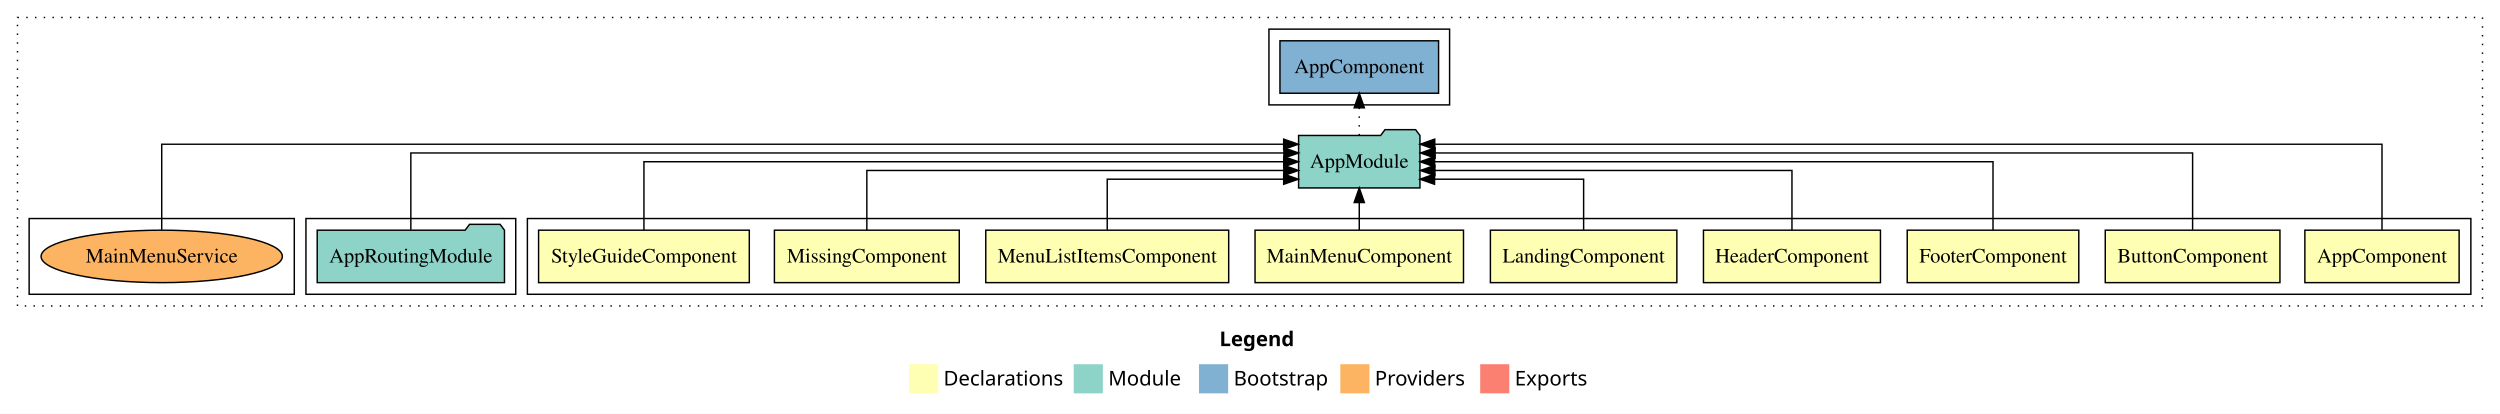
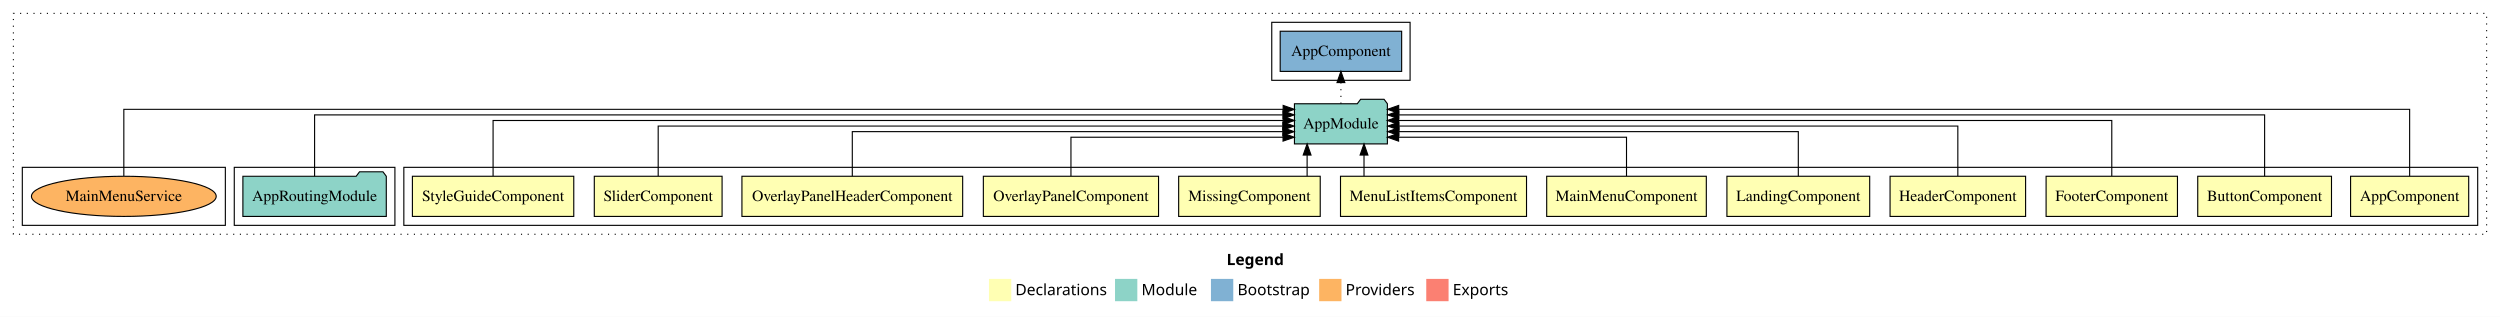
- <svg xmlns="http://www.w3.org/2000/svg" width="1716pt" height="284pt" viewBox="0.00 0.00 1716.00 284.00">
+ <svg xmlns="http://www.w3.org/2000/svg" width="2241pt" height="284pt" viewBox="0.00 0.00 2241.00 284.00">
  <g id="graph0" class="graph" transform="scale(1 1) rotate(0) translate(4 280)">
-     <polygon fill="#ffffff" stroke="transparent" points="-4,4 -4,-280 1712,-280 1712,4 -4,4" />
-     <text text-anchor="start" x="833.009" y="-42.4" font-family="sans-serif" font-weight="bold" font-size="14.00" fill="#000000">Legend</text>
-     <polygon fill="#ffffb3" stroke="transparent" points="620,-10 620,-30 640,-30 640,-10 620,-10" />
-     <text text-anchor="start" x="643.629" y="-15.4" font-family="sans-serif" font-size="14.00" fill="#000000">  Declarations</text>
-     <polygon fill="#8dd3c7" stroke="transparent" points="733,-10 733,-30 753,-30 753,-10 733,-10" />
-     <text text-anchor="start" x="756.725" y="-15.4" font-family="sans-serif" font-size="14.00" fill="#000000">  Module</text>
-     <polygon fill="#80b1d3" stroke="transparent" points="819,-10 819,-30 839,-30 839,-10 819,-10" />
-     <text text-anchor="start" x="842.781" y="-15.4" font-family="sans-serif" font-size="14.00" fill="#000000">  Bootstrap</text>
-     <polygon fill="#fdb462" stroke="transparent" points="916,-10 916,-30 936,-30 936,-10 916,-10" />
-     <text text-anchor="start" x="939.673" y="-15.4" font-family="sans-serif" font-size="14.00" fill="#000000">  Providers</text>
-     <polygon fill="#fb8072" stroke="transparent" points="1012,-10 1012,-30 1032,-30 1032,-10 1012,-10" />
-     <text text-anchor="start" x="1035.726" y="-15.4" font-family="sans-serif" font-size="14.00" fill="#000000">  Exports</text>
+     <polygon fill="#ffffff" stroke="transparent" points="-4,4 -4,-280 2237,-280 2237,4 -4,4" />
+     <text text-anchor="start" x="1095.509" y="-42.4" font-family="sans-serif" font-weight="bold" font-size="14.00" fill="#000000">Legend</text>
+     <polygon fill="#ffffb3" stroke="transparent" points="882.5,-10 882.5,-30 902.5,-30 902.5,-10 882.5,-10" />
+     <text text-anchor="start" x="906.129" y="-15.4" font-family="sans-serif" font-size="14.00" fill="#000000">  Declarations</text>
+     <polygon fill="#8dd3c7" stroke="transparent" points="995.5,-10 995.5,-30 1015.5,-30 1015.5,-10 995.5,-10" />
+     <text text-anchor="start" x="1019.225" y="-15.4" font-family="sans-serif" font-size="14.00" fill="#000000">  Module</text>
+     <polygon fill="#80b1d3" stroke="transparent" points="1081.5,-10 1081.5,-30 1101.5,-30 1101.5,-10 1081.5,-10" />
+     <text text-anchor="start" x="1105.281" y="-15.4" font-family="sans-serif" font-size="14.00" fill="#000000">  Bootstrap</text>
+     <polygon fill="#fdb462" stroke="transparent" points="1178.5,-10 1178.5,-30 1198.5,-30 1198.5,-10 1178.5,-10" />
+     <text text-anchor="start" x="1202.173" y="-15.4" font-family="sans-serif" font-size="14.00" fill="#000000">  Providers</text>
+     <polygon fill="#fb8072" stroke="transparent" points="1274.5,-10 1274.5,-30 1294.5,-30 1294.5,-10 1274.5,-10" />
+     <text text-anchor="start" x="1298.226" y="-15.4" font-family="sans-serif" font-size="14.00" fill="#000000">  Exports</text>
    <g id="clust1" class="cluster">
-       <polygon fill="none" stroke="#000000" stroke-dasharray="1,5" points="8,-70 8,-268 1700,-268 1700,-70 8,-70" />
+       <polygon fill="none" stroke="#000000" stroke-dasharray="1,5" points="8,-70 8,-268 2225,-268 2225,-70 8,-70" />
    </g>
    <g id="clust2" class="cluster">
-       <polygon fill="none" stroke="#000000" points="358,-78 358,-130 1692,-130 1692,-78 358,-78" />
+       <polygon fill="none" stroke="#000000" points="358,-78 358,-130 2217,-130 2217,-78 358,-78" />
    </g>
-     <g id="clust12" class="cluster">
+     <g id="clust15" class="cluster">
      <polygon fill="none" stroke="#000000" points="206,-78 206,-130 350,-130 350,-78 206,-78" />
    </g>
-     <g id="clust14" class="cluster">
-       <polygon fill="none" stroke="#000000" points="867,-208 867,-260 991,-260 991,-208 867,-208" />
+     <g id="clust17" class="cluster">
+       <polygon fill="none" stroke="#000000" points="1136,-208 1136,-260 1260,-260 1260,-208 1136,-208" />
    </g>
-     <g id="clust15" class="cluster">
+     <g id="clust18" class="cluster">
      <polygon fill="none" stroke="#000000" points="16,-78 16,-130 198,-130 198,-78 16,-78" />
    </g>
    <g id="node1" class="node">
-       <polygon fill="#ffffb3" stroke="#000000" points="1683.94,-122 1578.06,-122 1578.06,-86 1683.94,-86 1683.94,-122" />
-       <text text-anchor="middle" x="1631" y="-99.8" font-family="Times,serif" font-size="14.00" fill="#000000">AppComponent</text>
+       <polygon fill="#ffffb3" stroke="#000000" points="2208.94,-122 2103.06,-122 2103.06,-86 2208.94,-86 2208.94,-122" />
+       <text text-anchor="middle" x="2156" y="-99.8" font-family="Times,serif" font-size="14.00" fill="#000000">AppComponent</text>
+     </g>
+     <g id="node13" class="node">
+       <polygon fill="#8dd3c7" stroke="#000000" points="1239.657,-187 1236.657,-191 1215.657,-191 1212.657,-187 1156.343,-187 1156.343,-151 1239.657,-151 1239.657,-187" />
+       <text text-anchor="middle" x="1198" y="-164.8" font-family="Times,serif" font-size="14.00" fill="#000000">AppModule</text>
+     </g>
+     <g id="edge1" class="edge">
+       <path fill="none" stroke="#000000" d="M2156,-122.091C2156,-145.133 2156,-182 2156,-182 2156,-182 1249.78,-182 1249.78,-182" />
+       <polygon fill="#000000" stroke="#000000" points="1249.78,-178.5 1239.78,-182 1249.78,-185.5 1249.78,-178.5" />
+     </g>
+     <g id="node2" class="node">
+       <polygon fill="#ffffb3" stroke="#000000" points="2085.951,-122 1966.049,-122 1966.049,-86 2085.951,-86 2085.951,-122" />
+       <text text-anchor="middle" x="2026" y="-99.8" font-family="Times,serif" font-size="14.00" fill="#000000">ButtonComponent</text>
+     </g>
+     <g id="edge2" class="edge">
+       <path fill="none" stroke="#000000" d="M2026,-122.045C2026,-143.662 2026,-177 2026,-177 2026,-177 1249.913,-177 1249.913,-177" />
+       <polygon fill="#000000" stroke="#000000" points="1249.913,-173.5 1239.913,-177 1249.913,-180.5 1249.913,-173.5" />
+     </g>
+     <g id="node3" class="node">
+       <polygon fill="#ffffb3" stroke="#000000" points="1947.881,-122 1830.119,-122 1830.119,-86 1947.881,-86 1947.881,-122" />
+       <text text-anchor="middle" x="1889" y="-99.8" font-family="Times,serif" font-size="14.00" fill="#000000">FooterComponent</text>
+     </g>
+     <g id="edge3" class="edge">
+       <path fill="none" stroke="#000000" d="M1889,-122.223C1889,-142.365 1889,-172 1889,-172 1889,-172 1249.669,-172 1249.669,-172" />
+       <polygon fill="#000000" stroke="#000000" points="1249.669,-168.5 1239.669,-172 1249.669,-175.5 1249.669,-168.5" />
+     </g>
+     <g id="node4" class="node">
+       <polygon fill="#ffffb3" stroke="#000000" points="1811.744,-122 1690.256,-122 1690.256,-86 1811.744,-86 1811.744,-122" />
+       <text text-anchor="middle" x="1751" y="-99.8" font-family="Times,serif" font-size="14.00" fill="#000000">HeaderComponent</text>
+     </g>
+     <g id="edge4" class="edge">
+       <path fill="none" stroke="#000000" d="M1751,-122.222C1751,-140.828 1751,-167 1751,-167 1751,-167 1250.019,-167 1250.019,-167" />
+       <polygon fill="#000000" stroke="#000000" points="1250.019,-163.5 1240.019,-167 1250.019,-170.5 1250.019,-163.5" />
+     </g>
+     <g id="node5" class="node">
+       <polygon fill="#ffffb3" stroke="#000000" points="1671.99,-122 1544.01,-122 1544.01,-86 1671.99,-86 1671.99,-122" />
+       <text text-anchor="middle" x="1608" y="-99.8" font-family="Times,serif" font-size="14.00" fill="#000000">LandingComponent</text>
+     </g>
+     <g id="edge5" class="edge">
+       <path fill="none" stroke="#000000" d="M1608,-122.034C1608,-139.06 1608,-162 1608,-162 1608,-162 1249.95,-162 1249.95,-162" />
+       <polygon fill="#000000" stroke="#000000" points="1249.95,-158.5 1239.95,-162 1249.95,-165.5 1249.95,-158.5" />
+     </g>
+     <g id="node6" class="node">
+       <polygon fill="#ffffb3" stroke="#000000" points="1525.542,-122 1382.458,-122 1382.458,-86 1525.542,-86 1525.542,-122" />
+       <text text-anchor="middle" x="1454" y="-99.8" font-family="Times,serif" font-size="14.00" fill="#000000">MainMenuComponent</text>
+     </g>
+     <g id="edge6" class="edge">
+       <path fill="none" stroke="#000000" d="M1454,-122.24C1454,-137.571 1454,-157 1454,-157 1454,-157 1249.701,-157 1249.701,-157" />
+       <polygon fill="#000000" stroke="#000000" points="1249.701,-153.5 1239.701,-157 1249.7,-160.5 1249.701,-153.5" />
+     </g>
+     <g id="node7" class="node">
+       <polygon fill="#ffffb3" stroke="#000000" points="1364.371,-122 1197.629,-122 1197.629,-86 1364.371,-86 1364.371,-122" />
+       <text text-anchor="middle" x="1281" y="-99.8" font-family="Times,serif" font-size="14.00" fill="#000000">MenuListItemsComponent</text>
+     </g>
+     <g id="edge7" class="edge">
+       <path fill="none" stroke="#000000" d="M1218.696,-122.106C1218.696,-122.106 1218.696,-140.991 1218.696,-140.991" />
+       <polygon fill="#000000" stroke="#000000" points="1215.196,-140.991 1218.696,-150.991 1222.196,-140.991 1215.196,-140.991" />
+     </g>
+     <g id="node8" class="node">
+       <polygon fill="#ffffb3" stroke="#000000" points="1179.448,-122 1052.552,-122 1052.552,-86 1179.448,-86 1179.448,-122" />
+       <text text-anchor="middle" x="1116" y="-99.8" font-family="Times,serif" font-size="14.00" fill="#000000">MissingComponent</text>
+     </g>
+     <g id="edge8" class="edge">
+       <path fill="none" stroke="#000000" d="M1167.698,-122.106C1167.698,-122.106 1167.698,-140.991 1167.698,-140.991" />
+       <polygon fill="#000000" stroke="#000000" points="1164.198,-140.991 1167.698,-150.991 1171.198,-140.991 1164.198,-140.991" />
+     </g>
+     <g id="node9" class="node">
+       <polygon fill="#ffffb3" stroke="#000000" points="1034.523,-122 877.477,-122 877.477,-86 1034.523,-86 1034.523,-122" />
+       <text text-anchor="middle" x="956" y="-99.8" font-family="Times,serif" font-size="14.00" fill="#000000">OverlayPanelComponent</text>
+     </g>
+     <g id="edge9" class="edge">
+       <path fill="none" stroke="#000000" d="M956,-122.24C956,-137.571 956,-157 956,-157 956,-157 1146.123,-157 1146.123,-157" />
+       <polygon fill="#000000" stroke="#000000" points="1146.123,-160.5 1156.123,-157 1146.123,-153.5 1146.123,-160.5" />
    </g>
    <g id="node10" class="node">
-       <polygon fill="#8dd3c7" stroke="#000000" points="970.657,-187 967.657,-191 946.657,-191 943.657,-187 887.343,-187 887.343,-151 970.657,-151 970.657,-187" />
-       <text text-anchor="middle" x="929" y="-164.8" font-family="Times,serif" font-size="14.00" fill="#000000">AppModule</text>
+       <polygon fill="#ffffb3" stroke="#000000" points="858.933,-122 661.067,-122 661.067,-86 858.933,-86 858.933,-122" />
+       <text text-anchor="middle" x="760" y="-99.8" font-family="Times,serif" font-size="14.00" fill="#000000">OverlayPanelHeaderComponent</text>
    </g>
-     <g id="edge1" class="edge">
-       <path fill="none" stroke="#000000" d="M1631,-122.248C1631,-145.018 1631,-181 1631,-181 1631,-181 980.811,-181 980.811,-181" />
-       <polygon fill="#000000" stroke="#000000" points="980.811,-177.5 970.811,-181 980.811,-184.5 980.811,-177.5" />
+     <g id="edge10" class="edge">
+       <path fill="none" stroke="#000000" d="M760,-122.034C760,-139.06 760,-162 760,-162 760,-162 1146.003,-162 1146.003,-162" />
+       <polygon fill="#000000" stroke="#000000" points="1146.003,-165.5 1156.003,-162 1146.003,-158.5 1146.003,-165.5" />
    </g>
-     <g id="node2" class="node">
-       <polygon fill="#ffffb3" stroke="#000000" points="1560.951,-122 1441.049,-122 1441.049,-86 1560.951,-86 1560.951,-122" />
-       <text text-anchor="middle" x="1501" y="-99.8" font-family="Times,serif" font-size="14.00" fill="#000000">ButtonComponent</text>
+     <g id="node11" class="node">
+       <polygon fill="#ffffb3" stroke="#000000" points="643.272,-122 528.728,-122 528.728,-86 643.272,-86 643.272,-122" />
+       <text text-anchor="middle" x="586" y="-99.8" font-family="Times,serif" font-size="14.00" fill="#000000">SliderComponent</text>
    </g>
-     <g id="edge2" class="edge">
-       <path fill="none" stroke="#000000" d="M1501,-122.284C1501,-143.321 1501,-175 1501,-175 1501,-175 981.061,-175 981.061,-175" />
-       <polygon fill="#000000" stroke="#000000" points="981.061,-171.5 971.061,-175 981.061,-178.5 981.061,-171.5" />
+     <g id="edge11" class="edge">
+       <path fill="none" stroke="#000000" d="M586,-122.222C586,-140.828 586,-167 586,-167 586,-167 1145.935,-167 1145.935,-167" />
+       <polygon fill="#000000" stroke="#000000" points="1145.935,-170.5 1155.935,-167 1145.935,-163.5 1145.935,-170.5" />
    </g>
-     <g id="node3" class="node">
-       <polygon fill="#ffffb3" stroke="#000000" points="1422.881,-122 1305.119,-122 1305.119,-86 1422.881,-86 1422.881,-122" />
-       <text text-anchor="middle" x="1364" y="-99.8" font-family="Times,serif" font-size="14.00" fill="#000000">FooterComponent</text>
-     </g>
-     <g id="edge3" class="edge">
-       <path fill="none" stroke="#000000" d="M1364,-122.106C1364,-141.339 1364,-169 1364,-169 1364,-169 980.71,-169 980.71,-169" />
-       <polygon fill="#000000" stroke="#000000" points="980.71,-165.5 970.71,-169 980.71,-172.5 980.71,-165.5" />
-     </g>
-     <g id="node4" class="node">
-       <polygon fill="#ffffb3" stroke="#000000" points="1286.744,-122 1165.256,-122 1165.256,-86 1286.744,-86 1286.744,-122" />
-       <text text-anchor="middle" x="1226" y="-99.8" font-family="Times,serif" font-size="14.00" fill="#000000">HeaderComponent</text>
-     </g>
-     <g id="edge4" class="edge">
-       <path fill="none" stroke="#000000" d="M1226,-122.022C1226,-139.373 1226,-163 1226,-163 1226,-163 980.923,-163 980.923,-163" />
-       <polygon fill="#000000" stroke="#000000" points="980.923,-159.5 970.923,-163 980.923,-166.5 980.923,-159.5" />
-     </g>
-     <g id="node5" class="node">
-       <polygon fill="#ffffb3" stroke="#000000" points="1146.99,-122 1019.01,-122 1019.01,-86 1146.99,-86 1146.99,-122" />
-       <text text-anchor="middle" x="1083" y="-99.8" font-family="Times,serif" font-size="14.00" fill="#000000">LandingComponent</text>
-     </g>
-     <g id="edge5" class="edge">
-       <path fill="none" stroke="#000000" d="M1083,-122.24C1083,-137.571 1083,-157 1083,-157 1083,-157 980.675,-157 980.675,-157" />
-       <polygon fill="#000000" stroke="#000000" points="980.675,-153.5 970.675,-157 980.675,-160.5 980.675,-153.5" />
-     </g>
-     <g id="node6" class="node">
-       <polygon fill="#ffffb3" stroke="#000000" points="1000.542,-122 857.458,-122 857.458,-86 1000.542,-86 1000.542,-122" />
-       <text text-anchor="middle" x="929" y="-99.8" font-family="Times,serif" font-size="14.00" fill="#000000">MainMenuComponent</text>
-     </g>
-     <g id="edge6" class="edge">
-       <path fill="none" stroke="#000000" d="M929,-122.106C929,-122.106 929,-140.991 929,-140.991" />
-       <polygon fill="#000000" stroke="#000000" points="925.5,-140.991 929,-150.991 932.5,-140.991 925.5,-140.991" />
-     </g>
-     <g id="node7" class="node">
-       <polygon fill="#ffffb3" stroke="#000000" points="839.371,-122 672.629,-122 672.629,-86 839.371,-86 839.371,-122" />
-       <text text-anchor="middle" x="756" y="-99.8" font-family="Times,serif" font-size="14.00" fill="#000000">MenuListItemsComponent</text>
-     </g>
-     <g id="edge7" class="edge">
-       <path fill="none" stroke="#000000" d="M756,-122.24C756,-137.571 756,-157 756,-157 756,-157 877.121,-157 877.121,-157" />
-       <polygon fill="#000000" stroke="#000000" points="877.122,-160.5 887.121,-157 877.121,-153.5 877.122,-160.5" />
-     </g>
-     <g id="node8" class="node">
-       <polygon fill="#ffffb3" stroke="#000000" points="654.448,-122 527.552,-122 527.552,-86 654.448,-86 654.448,-122" />
-       <text text-anchor="middle" x="591" y="-99.8" font-family="Times,serif" font-size="14.00" fill="#000000">MissingComponent</text>
-     </g>
-     <g id="edge8" class="edge">
-       <path fill="none" stroke="#000000" d="M591,-122.022C591,-139.373 591,-163 591,-163 591,-163 877.216,-163 877.216,-163" />
-       <polygon fill="#000000" stroke="#000000" points="877.216,-166.5 887.216,-163 877.216,-159.5 877.216,-166.5" />
-     </g>
-     <g id="node9" class="node">
+     <g id="node12" class="node">
      <polygon fill="#ffffb3" stroke="#000000" points="510.323,-122 365.677,-122 365.677,-86 510.323,-86 510.323,-122" />
      <text text-anchor="middle" x="438" y="-99.8" font-family="Times,serif" font-size="14.00" fill="#000000">StyleGuideComponent</text>
    </g>
-     <g id="edge9" class="edge">
-       <path fill="none" stroke="#000000" d="M438,-122.106C438,-141.339 438,-169 438,-169 438,-169 877.138,-169 877.138,-169" />
-       <polygon fill="#000000" stroke="#000000" points="877.138,-172.5 887.138,-169 877.138,-165.5 877.138,-172.5" />
+     <g id="edge12" class="edge">
+       <path fill="none" stroke="#000000" d="M438,-122.223C438,-142.365 438,-172 438,-172 438,-172 1146.328,-172 1146.328,-172" />
+       <polygon fill="#000000" stroke="#000000" points="1146.328,-175.5 1156.328,-172 1146.328,-168.5 1146.328,-175.5" />
    </g>
-     <g id="node12" class="node">
-       <polygon fill="#80b1d3" stroke="#000000" points="983.439,-252 874.561,-252 874.561,-216 983.439,-216 983.439,-252" />
-       <text text-anchor="middle" x="929" y="-229.8" font-family="Times,serif" font-size="14.00" fill="#000000">AppComponent </text>
+     <g id="node15" class="node">
+       <polygon fill="#80b1d3" stroke="#000000" points="1252.439,-252 1143.561,-252 1143.561,-216 1252.439,-216 1252.439,-252" />
+       <text text-anchor="middle" x="1198" y="-229.8" font-family="Times,serif" font-size="14.00" fill="#000000">AppComponent </text>
    </g>
-     <g id="edge11" class="edge">
-       <path fill="none" stroke="#000000" stroke-dasharray="1,5" d="M929,-187.106C929,-187.106 929,-205.991 929,-205.991" />
-       <polygon fill="#000000" stroke="#000000" points="925.5,-205.991 929,-215.991 932.5,-205.991 925.5,-205.991" />
+     <g id="edge14" class="edge">
+       <path fill="none" stroke="#000000" stroke-dasharray="1,5" d="M1198,-187.106C1198,-187.106 1198,-205.991 1198,-205.991" />
+       <polygon fill="#000000" stroke="#000000" points="1194.5,-205.991 1198,-215.991 1201.5,-205.991 1194.5,-205.991" />
    </g>
-     <g id="node11" class="node">
+     <g id="node14" class="node">
      <polygon fill="#8dd3c7" stroke="#000000" points="342.274,-122 339.274,-126 318.274,-126 315.274,-122 213.726,-122 213.726,-86 342.274,-86 342.274,-122" />
      <text text-anchor="middle" x="278" y="-99.8" font-family="Times,serif" font-size="14.00" fill="#000000">AppRoutingModule</text>
    </g>
-     <g id="edge10" class="edge">
-       <path fill="none" stroke="#000000" d="M278,-122.284C278,-143.321 278,-175 278,-175 278,-175 877.287,-175 877.287,-175" />
-       <polygon fill="#000000" stroke="#000000" points="877.287,-178.5 887.287,-175 877.287,-171.5 877.287,-178.5" />
+     <g id="edge13" class="edge">
+       <path fill="none" stroke="#000000" d="M278,-122.045C278,-143.662 278,-177 278,-177 278,-177 1146.079,-177 1146.079,-177" />
+       <polygon fill="#000000" stroke="#000000" points="1146.079,-180.5 1156.079,-177 1146.079,-173.5 1146.079,-180.5" />
    </g>
-     <g id="node13" class="node">
+     <g id="node16" class="node">
      <ellipse fill="#fdb462" stroke="#000000" cx="107" cy="-104" rx="82.805" ry="18" />
      <text text-anchor="middle" x="107" y="-99.8" font-family="Times,serif" font-size="14.00" fill="#000000">MainMenuService</text>
    </g>
-     <g id="edge12" class="edge">
-       <path fill="none" stroke="#000000" d="M107,-122.248C107,-145.018 107,-181 107,-181 107,-181 877.107,-181 877.107,-181" />
-       <polygon fill="#000000" stroke="#000000" points="877.107,-184.5 887.107,-181 877.107,-177.5 877.107,-184.5" />
+     <g id="edge15" class="edge">
+       <path fill="none" stroke="#000000" d="M107,-122.091C107,-145.133 107,-182 107,-182 107,-182 1146.233,-182 1146.233,-182" />
+       <polygon fill="#000000" stroke="#000000" points="1146.233,-185.5 1156.233,-182 1146.232,-178.5 1146.233,-185.5" />
    </g>
  </g>
</svg>
